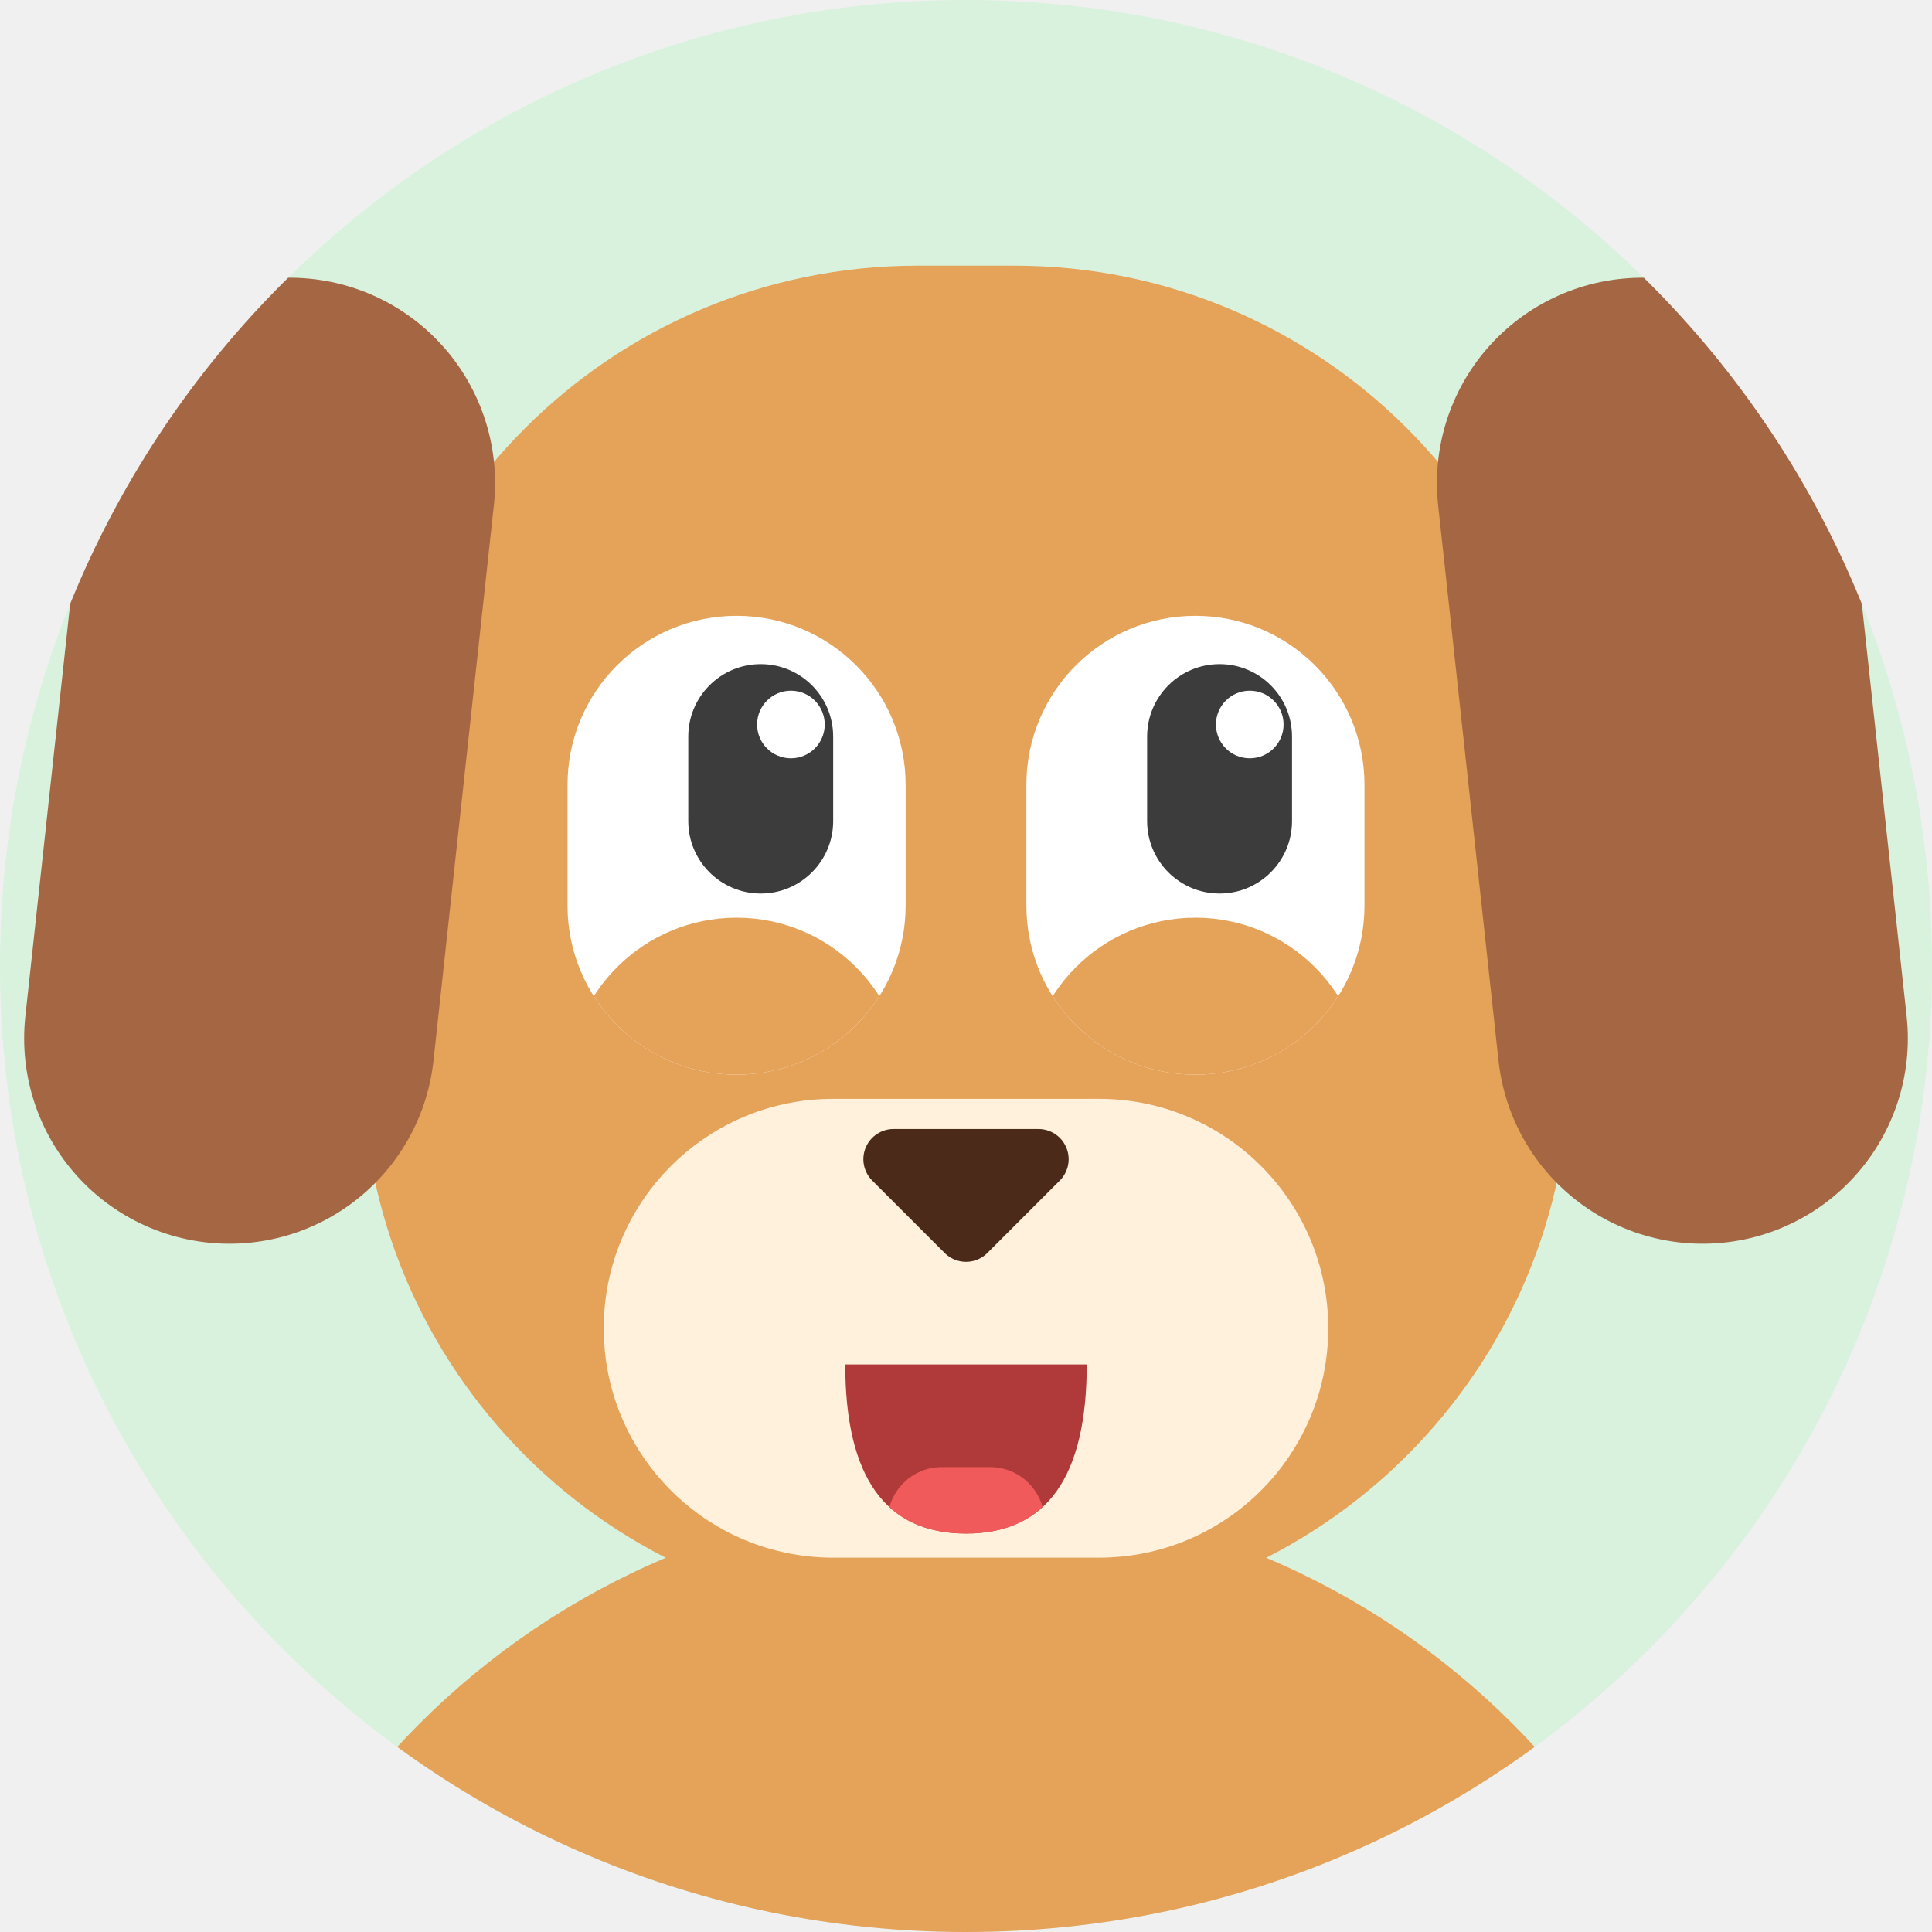
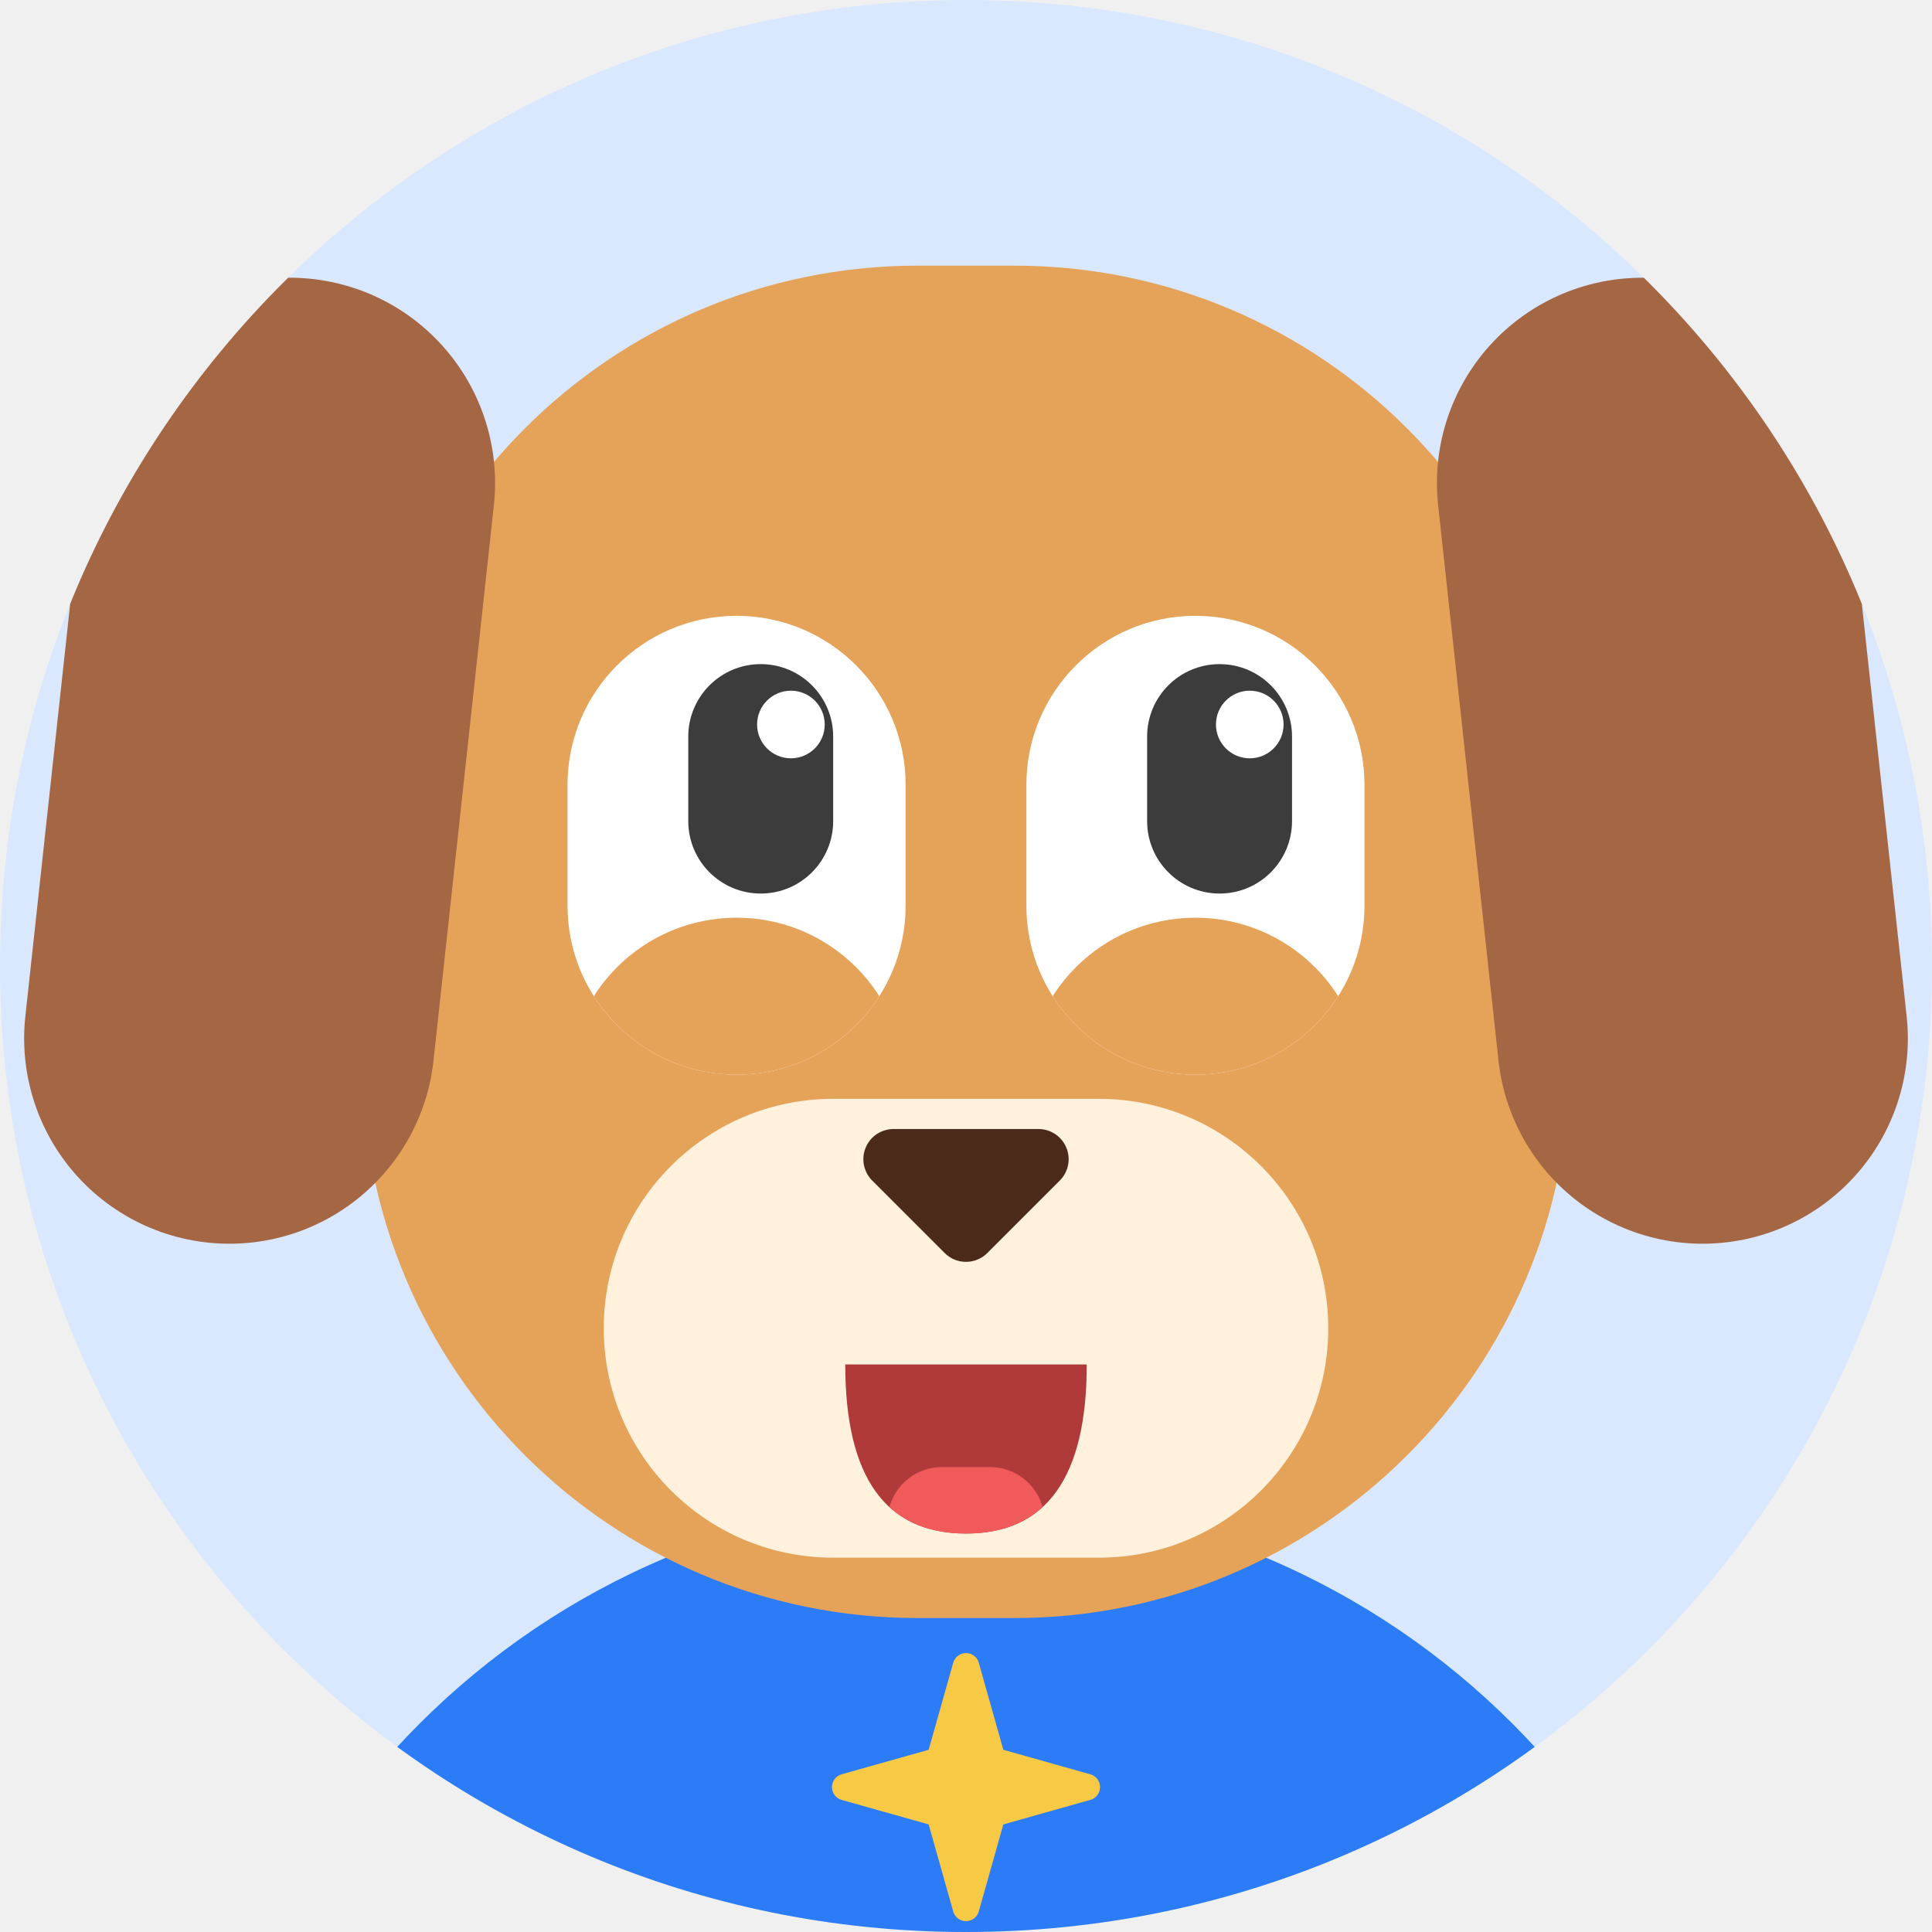
<svg xmlns="http://www.w3.org/2000/svg" viewBox="-80 -80 160 160" width="256" height="256">
  <defs>
    <clipPath id="perrocrop">
      <circle r="80" />
    </clipPath>
  </defs>
  <g clip-path="url(#perrocrop)">
-     <circle cx="0" cy="0" r="80" fill="#D8F2DE" />
-     <path d="M-64 200 V108 A64 64 0 0 1 64 108 V200 Z" fill="#E5A259" />
+     <circle cx="0" cy="0" r="80" fill="#D9E8FF" />
+     <path d="M-64 200 V108 A64 64 0 0 1 64 108 V200 Z" fill="#2B7CF6" />
    <rect x="-50" y="-58" width="100" height="112" rx="46" fill="#E5A259" />
    <clipPath id="perroel">
      <rect x="-33" y="-29" width="28" height="38" rx="14" />
    </clipPath>
    <g transform="translate(0 0)">
      <g clip-path="url(#perroel)">
        <rect x="-33" y="-29" width="28" height="38" rx="14" fill="#FFFFFF" />
        <rect x="-23" y="-25" width="12" height="19" rx="6" fill="#3C3C3C" />
        <circle cx="-14.5" cy="-20" r="2.8" fill="#FFFFFF" />
        <circle cx="-19" cy="10" r="14" fill="#E5A259" />
      </g>
    </g>
    <clipPath id="perroer">
      <rect x="5" y="-29" width="28" height="38" rx="14" />
    </clipPath>
    <g transform="translate(0 0)">
      <g clip-path="url(#perroer)">
        <rect x="5" y="-29" width="28" height="38" rx="14" fill="#FFFFFF" />
        <rect x="15" y="-25" width="12" height="19" rx="6" fill="#3C3C3C" />
        <circle cx="23.5" cy="-20" r="2.8" fill="#FFFFFF" />
        <circle cx="19" cy="10" r="14" fill="#E5A259" />
      </g>
    </g>
    <rect x="-30" y="11" width="60" height="38" rx="19" fill="#FFF1DC" />
    <polygon points="-6,16 6,16 0,22" fill="#4B2A1A" stroke="#4B2A1A" stroke-width="5" stroke-linejoin="round" />
    <clipPath id="perrom">
      <path d="M-10 33 H10 Q10 47 0 47 Q-10 47 -10 33 Z" />
    </clipPath>
    <path d="M-10 33 H10 Q10 47 0 47 Q-10 47 -10 33 Z" fill="#B03A3A" />
    <g clip-path="url(#perrom)">
      <rect x="-6.5" y="41.5" width="13" height="9" rx="4.5" fill="#F15A5A" />
    </g>
    <line x1="-56" y1="-40" x2="-61" y2="6" stroke="#A56644" stroke-width="34" stroke-linecap="round" />
    <line x1="56" y1="-40" x2="61" y2="6" stroke="#A56644" stroke-width="34" stroke-linecap="round" />
+     <polygon points="0.0,58.0 2.2,65.8 10.0,68.0 2.2,70.2 0.0,78.0 -2.2,70.2 -10.0,68.0 -2.2,65.8" fill="#F8C945" stroke="#F8C945" stroke-width="2.2" stroke-linejoin="round" />
  </g>
</svg>
